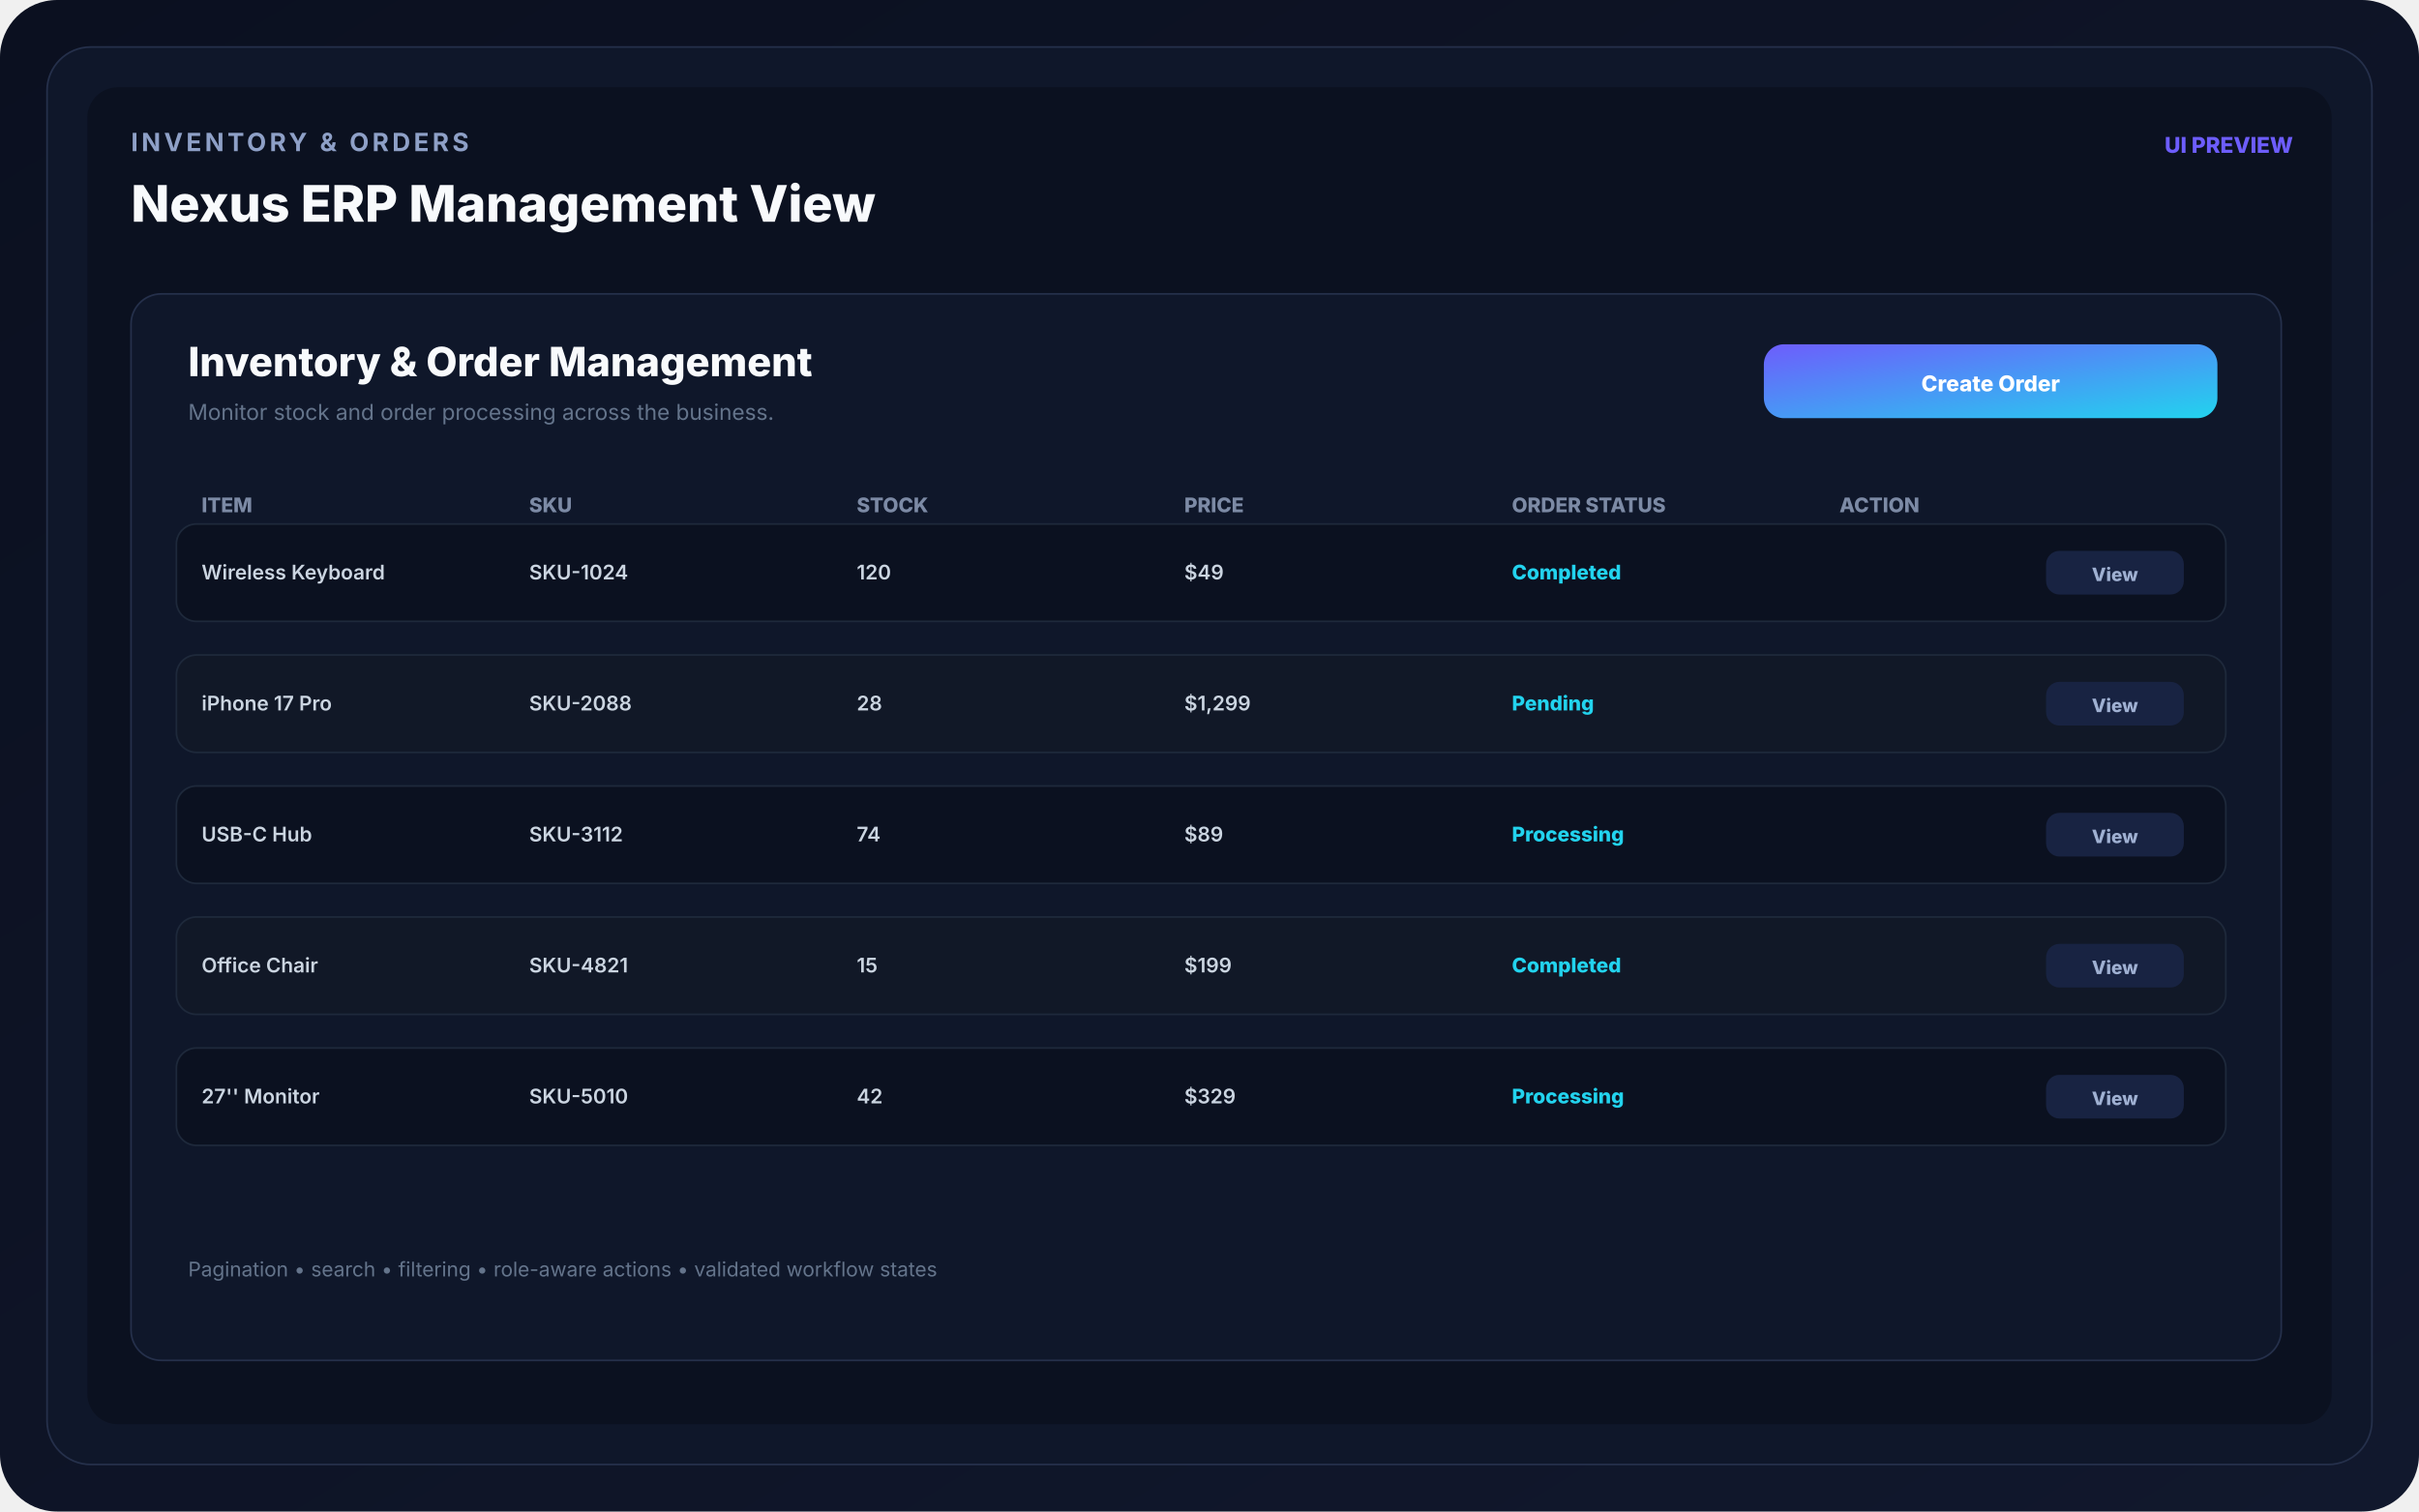
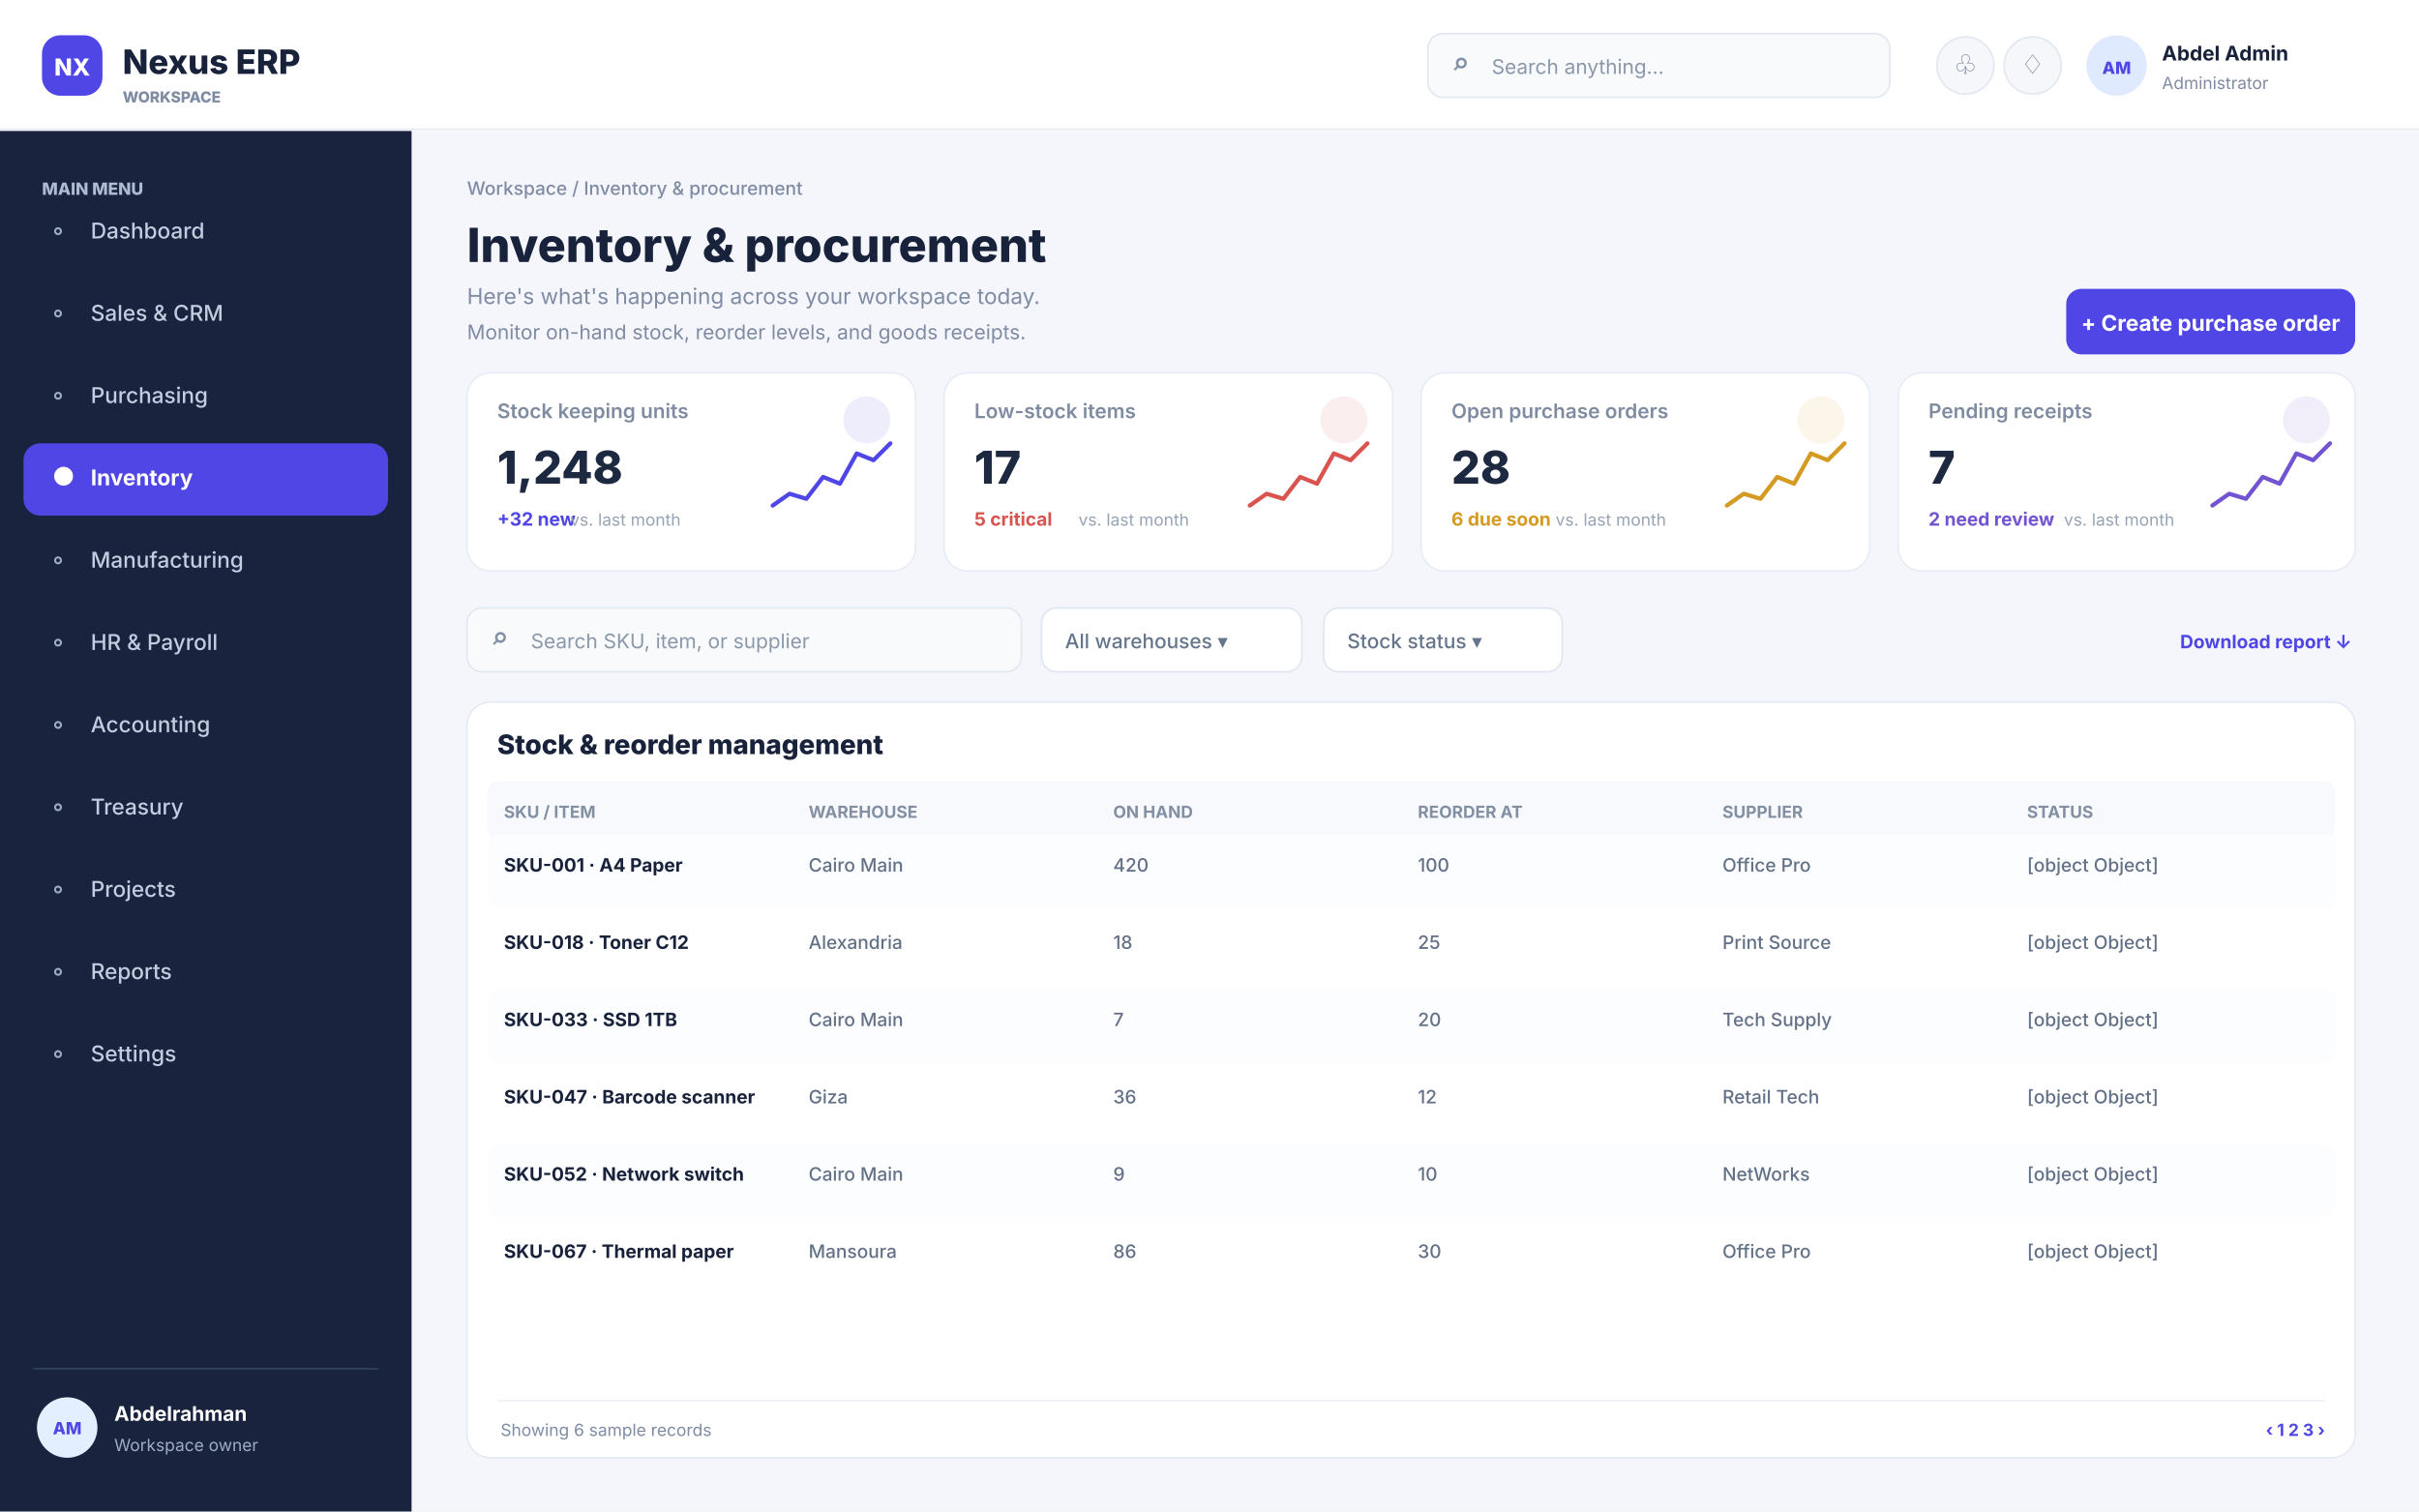
- <svg xmlns="http://www.w3.org/2000/svg" width="1440" height="900" viewBox="0 0 1440 900">
+ <svg xmlns="http://www.w3.org/2000/svg" width="1440" height="900" viewBox="0 0 1440 900" role="img" aria-labelledby="title desc">
  <defs>
-     <linearGradient id="bg" x1="0" y1="0" x2="1" y2="1">
-       <stop offset="0" stop-color="#0b1020" />
-       <stop offset="1" stop-color="#11182d" />
+     <linearGradient id="pageGlow" x1="0" y1="0" x2="1" y2="1">
+       <stop offset="0%" stop-color="#4f46e5" />
+       <stop offset="100%" stop-color="#0e9f82" />
    </linearGradient>
-     <linearGradient id="accent" x1="0" y1="0" x2="1" y2="1">
-       <stop offset="0" stop-color="#6d5dfc" />
-       <stop offset="1" stop-color="#22d3ee" />
+     <linearGradient id="heroGlow" x1="0" y1="0" x2="1" y2="1">
+       <stop offset="0%" stop-color="#112a47" />
+       <stop offset="100%" stop-color="#4f46e5" />
    </linearGradient>
-     <filter id="shadow" x="-20%" y="-20%" width="140%" height="140%">
-       <feDropShadow dx="0" dy="12" stdDeviation="18" flood-color="#000000" flood-opacity=".25" />
+     <linearGradient id="photo1" x1="0" y1="0" x2="1" y2="1">
+       <stop offset="0%" stop-color="#c9d9e6" />
+       <stop offset="55%" stop-color="#90b2c5" />
+       <stop offset="100%" stop-color="#5d8997" />
+     </linearGradient>
+     <linearGradient id="photo2" x1="0" y1="0" x2="1" y2="1">
+       <stop offset="0%" stop-color="#d9d7c7" />
+       <stop offset="100%" stop-color="#91a29b" />
+     </linearGradient>
+     <linearGradient id="photo3" x1="0" y1="0" x2="1" y2="1">
+       <stop offset="0%" stop-color="#bdc9d5" />
+       <stop offset="100%" stop-color="#647f90" />
+     </linearGradient>
+     <filter id="shadow" x="-20%" y="-20%" width="140%" height="150%">
+       <feDropShadow dx="0" dy="5" stdDeviation="8" flood-color="#10233e" flood-opacity=".07" />
    </filter>
  </defs>
-   <rect width="1440" height="900" rx="34" fill="url(#bg)" />
-   <rect x="28" y="28" width="1384" height="844" rx="26" fill="#0f172a" stroke="#25304b" />
-   <rect x="52" y="52" width="1336" height="796" rx="18" fill="#0b1120" />
-   <text x="78" y="90" fill="#8ea0c7" font-family="Inter,Arial" font-size="15" font-weight="700" letter-spacing="2">INVENTORY &amp; ORDERS</text>
-   <text x="78" y="132" fill="#f8fafc" font-family="Inter,Arial" font-size="30" font-weight="800">Nexus ERP Management View</text>
-   <text x="1365" y="91" text-anchor="end" fill="#6d5dfc" font-family="Inter,Arial" font-size="13" font-weight="800">UI PREVIEW</text>
-   <rect x="78" y="175" width="1280" height="635" rx="18" fill="#0f172a" stroke="#25304b" />
-   <text x="112" y="224" fill="#f8fafc" font-family="Inter,Arial" font-size="24" font-weight="800">Inventory &amp; Order Management</text>
-   <text x="112" y="250" fill="#64748b" font-family="Inter,Arial" font-size="13">Monitor stock and order processing across the business.</text>
-   <rect x="1050" y="205" width="270" height="44" rx="12" fill="url(#accent)" />
-   <text x="1185" y="233" text-anchor="middle" fill="#fff" font-family="Inter,Arial" font-size="13" font-weight="800">Create Order</text>
-   <text x="120" y="305" fill="#7c8aa5" font-family="Inter,Arial" font-size="12" font-weight="800">ITEM</text>
-   <text x="315" y="305" fill="#7c8aa5" font-family="Inter,Arial" font-size="12" font-weight="800">SKU</text>
-   <text x="510" y="305" fill="#7c8aa5" font-family="Inter,Arial" font-size="12" font-weight="800">STOCK</text>
-   <text x="705" y="305" fill="#7c8aa5" font-family="Inter,Arial" font-size="12" font-weight="800">PRICE</text>
-   <text x="900" y="305" fill="#7c8aa5" font-family="Inter,Arial" font-size="12" font-weight="800">ORDER STATUS</text>
-   <text x="1095" y="305" fill="#7c8aa5" font-family="Inter,Arial" font-size="12" font-weight="800">ACTION</text>
-   <rect x="105" y="312" width="1220" height="58" rx="12" fill="#0b1120" stroke="#1e293b" />
-   <text x="120" y="345" fill="#cbd5e1" font-family="Inter,Arial" font-size="12" font-weight="600">Wireless Keyboard</text>
-   <text x="315" y="345" fill="#cbd5e1" font-family="Inter,Arial" font-size="12" font-weight="600">SKU-1024</text>
-   <text x="510" y="345" fill="#cbd5e1" font-family="Inter,Arial" font-size="12" font-weight="600">120</text>
-   <text x="705" y="345" fill="#cbd5e1" font-family="Inter,Arial" font-size="12" font-weight="600">$49</text>
-   <text x="900" y="345" fill="#22d3ee" font-family="Inter,Arial" font-size="12" font-weight="800">Completed</text>
-   <rect x="1218" y="328" width="82" height="26" rx="8" fill="#182342" />
-   <text x="1259" y="346" text-anchor="middle" fill="#9fb0d2" font-family="Inter,Arial" font-size="11" font-weight="800">View</text>
-   <rect x="105" y="390" width="1220" height="58" rx="12" fill="#111827" stroke="#1e293b" />
-   <text x="120" y="423" fill="#cbd5e1" font-family="Inter,Arial" font-size="12" font-weight="600">iPhone 17 Pro</text>
-   <text x="315" y="423" fill="#cbd5e1" font-family="Inter,Arial" font-size="12" font-weight="600">SKU-2088</text>
-   <text x="510" y="423" fill="#cbd5e1" font-family="Inter,Arial" font-size="12" font-weight="600">28</text>
-   <text x="705" y="423" fill="#cbd5e1" font-family="Inter,Arial" font-size="12" font-weight="600">$1,299</text>
-   <text x="900" y="423" fill="#22d3ee" font-family="Inter,Arial" font-size="12" font-weight="800">Pending</text>
-   <rect x="1218" y="406" width="82" height="26" rx="8" fill="#182342" />
-   <text x="1259" y="424" text-anchor="middle" fill="#9fb0d2" font-family="Inter,Arial" font-size="11" font-weight="800">View</text>
-   <rect x="105" y="468" width="1220" height="58" rx="12" fill="#0b1120" stroke="#1e293b" />
-   <text x="120" y="501" fill="#cbd5e1" font-family="Inter,Arial" font-size="12" font-weight="600">USB-C Hub</text>
-   <text x="315" y="501" fill="#cbd5e1" font-family="Inter,Arial" font-size="12" font-weight="600">SKU-3112</text>
-   <text x="510" y="501" fill="#cbd5e1" font-family="Inter,Arial" font-size="12" font-weight="600">74</text>
-   <text x="705" y="501" fill="#cbd5e1" font-family="Inter,Arial" font-size="12" font-weight="600">$89</text>
-   <text x="900" y="501" fill="#22d3ee" font-family="Inter,Arial" font-size="12" font-weight="800">Processing</text>
-   <rect x="1218" y="484" width="82" height="26" rx="8" fill="#182342" />
-   <text x="1259" y="502" text-anchor="middle" fill="#9fb0d2" font-family="Inter,Arial" font-size="11" font-weight="800">View</text>
-   <rect x="105" y="546" width="1220" height="58" rx="12" fill="#111827" stroke="#1e293b" />
-   <text x="120" y="579" fill="#cbd5e1" font-family="Inter,Arial" font-size="12" font-weight="600">Office Chair</text>
-   <text x="315" y="579" fill="#cbd5e1" font-family="Inter,Arial" font-size="12" font-weight="600">SKU-4821</text>
-   <text x="510" y="579" fill="#cbd5e1" font-family="Inter,Arial" font-size="12" font-weight="600">15</text>
-   <text x="705" y="579" fill="#cbd5e1" font-family="Inter,Arial" font-size="12" font-weight="600">$199</text>
-   <text x="900" y="579" fill="#22d3ee" font-family="Inter,Arial" font-size="12" font-weight="800">Completed</text>
-   <rect x="1218" y="562" width="82" height="26" rx="8" fill="#182342" />
-   <text x="1259" y="580" text-anchor="middle" fill="#9fb0d2" font-family="Inter,Arial" font-size="11" font-weight="800">View</text>
-   <rect x="105" y="624" width="1220" height="58" rx="12" fill="#0b1120" stroke="#1e293b" />
-   <text x="120" y="657" fill="#cbd5e1" font-family="Inter,Arial" font-size="12" font-weight="600">27'' Monitor</text>
-   <text x="315" y="657" fill="#cbd5e1" font-family="Inter,Arial" font-size="12" font-weight="600">SKU-5010</text>
-   <text x="510" y="657" fill="#cbd5e1" font-family="Inter,Arial" font-size="12" font-weight="600">42</text>
-   <text x="705" y="657" fill="#cbd5e1" font-family="Inter,Arial" font-size="12" font-weight="600">$329</text>
-   <text x="900" y="657" fill="#22d3ee" font-family="Inter,Arial" font-size="12" font-weight="800">Processing</text>
-   <rect x="1218" y="640" width="82" height="26" rx="8" fill="#182342" />
-   <text x="1259" y="658" text-anchor="middle" fill="#9fb0d2" font-family="Inter,Arial" font-size="11" font-weight="800">View</text>
-   <text x="112" y="760" fill="#64748b" font-family="Inter,Arial" font-size="12">Pagination • search • filtering • role-aware actions • validated workflow states</text>
+   <rect x="0" y="0" width="1440" height="900" rx="0" fill="#f4f6fb" stroke="none" stroke-width="1" />
+   <rect x="0" y="0" width="1440" height="78" rx="0" fill="#ffffff" stroke="none" stroke-width="1" />
+   <line x1="0" y1="77" x2="1440" y2="77" stroke="#e5ebf3" stroke-width="1" />
+   <rect x="25" y="21" width="36" height="36" rx="11" fill="#4f46e5" stroke="none" stroke-width="1" />
+   <text x="43" y="45" font-family="Inter, Arial, sans-serif" font-size="14" fill="#ffffff" font-weight="800" text-anchor="middle">NX</text>
+   <text x="73" y="44" font-family="Inter, Arial, sans-serif" font-size="20" fill="#18223b" font-weight="800" text-anchor="start">Nexus ERP</text>
+   <text x="73" y="61" font-family="Inter, Arial, sans-serif" font-size="9" fill="#7f8ba2" font-weight="800" text-anchor="start">WORKSPACE</text>
+   <rect x="850" y="20" width="275" height="38" rx="9" fill="#f8fafc" stroke="#e2e8f0" stroke-width="1" />
+   <text x="864" y="44" font-family="Inter, Arial, sans-serif" font-size="18" fill="#8090a5" font-weight="600" text-anchor="start">⌕</text>
+   <text x="888" y="44" font-family="Inter, Arial, sans-serif" font-size="12" fill="#8a98aa" font-weight="400" text-anchor="start">Search anything...</text>
+   <circle cx="1170" cy="39" r="17" fill="#f5f7fb" stroke="#e1e8f0" stroke-width="1" />
+   <text x="1170" y="44" font-family="Inter, Arial, sans-serif" font-size="16" fill="#7f8ba2" font-weight="600" text-anchor="middle">♧</text>
+   <circle cx="1210" cy="39" r="17" fill="#f5f7fb" stroke="#e1e8f0" stroke-width="1" />
+   <text x="1210" y="44" font-family="Inter, Arial, sans-serif" font-size="16" fill="#7f8ba2" font-weight="600" text-anchor="middle">♢</text>
+   <circle cx="1260" cy="39" r="18" fill="#e0eaff" stroke="none" stroke-width="1" />
+   <text x="1260" y="44" font-family="Inter, Arial, sans-serif" font-size="10" fill="#4f46e5" font-weight="800" text-anchor="middle">AM</text>
+   <text x="1287" y="36" font-family="Inter, Arial, sans-serif" font-size="12" fill="#18223b" font-weight="700" text-anchor="start">Abdel Admin</text>
+   <text x="1287" y="53" font-family="Inter, Arial, sans-serif" font-size="10" fill="#7f8ba2" font-weight="400" text-anchor="start">Administrator</text>
+   <rect x="0" y="78" width="245" height="822" rx="0" fill="#19233d" stroke="none" stroke-width="1" />
+   <text x="25" y="116" font-family="Inter, Arial, sans-serif" font-size="10" fill="#aebbd0" font-weight="800" text-anchor="start">MAIN MENU</text>
+   <text x="31" y="142" font-family="Inter, Arial, sans-serif" font-size="15" fill="#9eacc3" font-weight="700" text-anchor="start">◦</text>
+   <text x="54" y="142" font-family="Inter, Arial, sans-serif" font-size="13" fill="#c3cde0" font-weight="500" text-anchor="start">Dashboard</text>
+   <text x="31" y="191" font-family="Inter, Arial, sans-serif" font-size="15" fill="#9eacc3" font-weight="700" text-anchor="start">◦</text>
+   <text x="54" y="191" font-family="Inter, Arial, sans-serif" font-size="13" fill="#c3cde0" font-weight="500" text-anchor="start">Sales &amp; CRM</text>
+   <text x="31" y="240" font-family="Inter, Arial, sans-serif" font-size="15" fill="#9eacc3" font-weight="700" text-anchor="start">◦</text>
+   <text x="54" y="240" font-family="Inter, Arial, sans-serif" font-size="13" fill="#c3cde0" font-weight="500" text-anchor="start">Purchasing</text>
+   <rect x="14" y="264" width="217" height="43" rx="10" fill="#4f46e5" stroke="none" stroke-width="1" />
+   <text x="31" y="289" font-family="Inter, Arial, sans-serif" font-size="15" fill="#ffffff" font-weight="700" text-anchor="start">●</text>
+   <text x="54" y="289" font-family="Inter, Arial, sans-serif" font-size="13" fill="#ffffff" font-weight="700" text-anchor="start">Inventory</text>
+   <text x="31" y="338" font-family="Inter, Arial, sans-serif" font-size="15" fill="#9eacc3" font-weight="700" text-anchor="start">◦</text>
+   <text x="54" y="338" font-family="Inter, Arial, sans-serif" font-size="13" fill="#c3cde0" font-weight="500" text-anchor="start">Manufacturing</text>
+   <text x="31" y="387" font-family="Inter, Arial, sans-serif" font-size="15" fill="#9eacc3" font-weight="700" text-anchor="start">◦</text>
+   <text x="54" y="387" font-family="Inter, Arial, sans-serif" font-size="13" fill="#c3cde0" font-weight="500" text-anchor="start">HR &amp; Payroll</text>
+   <text x="31" y="436" font-family="Inter, Arial, sans-serif" font-size="15" fill="#9eacc3" font-weight="700" text-anchor="start">◦</text>
+   <text x="54" y="436" font-family="Inter, Arial, sans-serif" font-size="13" fill="#c3cde0" font-weight="500" text-anchor="start">Accounting</text>
+   <text x="31" y="485" font-family="Inter, Arial, sans-serif" font-size="15" fill="#9eacc3" font-weight="700" text-anchor="start">◦</text>
+   <text x="54" y="485" font-family="Inter, Arial, sans-serif" font-size="13" fill="#c3cde0" font-weight="500" text-anchor="start">Treasury</text>
+   <text x="31" y="534" font-family="Inter, Arial, sans-serif" font-size="15" fill="#9eacc3" font-weight="700" text-anchor="start">◦</text>
+   <text x="54" y="534" font-family="Inter, Arial, sans-serif" font-size="13" fill="#c3cde0" font-weight="500" text-anchor="start">Projects</text>
+   <text x="31" y="583" font-family="Inter, Arial, sans-serif" font-size="15" fill="#9eacc3" font-weight="700" text-anchor="start">◦</text>
+   <text x="54" y="583" font-family="Inter, Arial, sans-serif" font-size="13" fill="#c3cde0" font-weight="500" text-anchor="start">Reports</text>
+   <text x="31" y="632" font-family="Inter, Arial, sans-serif" font-size="15" fill="#9eacc3" font-weight="700" text-anchor="start">◦</text>
+   <text x="54" y="632" font-family="Inter, Arial, sans-serif" font-size="13" fill="#c3cde0" font-weight="500" text-anchor="start">Settings</text>
+   <line x1="20" y1="815" x2="225" y2="815" stroke="#31425e" stroke-width="1" />
+   <circle cx="40" cy="850" r="18" fill="#e3efff" stroke="none" stroke-width="1" />
+   <text x="40" y="854" font-family="Inter, Arial, sans-serif" font-size="10" fill="#4f46e5" font-weight="800" text-anchor="middle">AM</text>
+   <text x="68" y="846" font-family="Inter, Arial, sans-serif" font-size="12" fill="#ffffff" font-weight="700" text-anchor="start">Abdelrahman</text>
+   <text x="68" y="864" font-family="Inter, Arial, sans-serif" font-size="10" fill="#9eacc3" font-weight="400" text-anchor="start">Workspace owner</text>
+   <text x="278" y="116" font-family="Inter, Arial, sans-serif" font-size="11" fill="#7f8ba2" font-weight="500" text-anchor="start">Workspace  /  Inventory &amp; procurement</text>
+   <text x="278" y="156" font-family="Inter, Arial, sans-serif" font-size="28" fill="#18223b" font-weight="800" text-anchor="start">Inventory &amp; procurement</text>
+   <text x="278" y="181" font-family="Inter, Arial, sans-serif" font-size="13" fill="#7f8ba2" font-weight="400" text-anchor="start">Here's what's happening across your workspace today.</text>
+   <text x="278" y="202" font-family="Inter, Arial, sans-serif" font-size="12" fill="#7f8ba2" font-weight="400" text-anchor="start">Monitor on-hand stock, reorder levels, and goods receipts.</text>
+   <rect x="1230" y="172" width="172" height="39" rx="9" fill="#4f46e5" stroke="none" stroke-width="1" />
+   <text x="1316" y="197" font-family="Inter, Arial, sans-serif" font-size="13" fill="#ffffff" font-weight="700" text-anchor="middle">+ Create purchase order</text>
+   <rect x="278" y="222" width="267" height="118" rx="14" fill="#ffffff" stroke="#e7edf5" stroke-width="1" />
+   <circle cx="516" cy="250" r="14" fill="#4f46e518" stroke="none" stroke-width="1" />
+   <text x="296" y="249" font-family="Inter, Arial, sans-serif" font-size="12" fill="#7e8ba0" font-weight="600" text-anchor="start">Stock keeping units</text>
+   <text x="296" y="288" font-family="Inter, Arial, sans-serif" font-size="27" fill="#1c2940" font-weight="800" text-anchor="start">1,248</text>
+   <text x="296" y="313" font-family="Inter, Arial, sans-serif" font-size="11" fill="#4f46e5" font-weight="700" text-anchor="start">+32 new</text>
+   <text x="339.4" y="313" font-family="Inter, Arial, sans-serif" font-size="10" fill="#97a3b4" font-weight="400" text-anchor="start"> vs. last month</text>
+   <path d="M 460 301 l 10 -7 l 10 3 l 10 -13 l 10 4 l 10 -18 l 10 4 l 10 -10" fill="none" stroke="#4f46e5" stroke-width="2.5" stroke-linecap="round" stroke-linejoin="round" />
+   <rect x="562" y="222" width="267" height="118" rx="14" fill="#ffffff" stroke="#e7edf5" stroke-width="1" />
+   <circle cx="800" cy="250" r="14" fill="#d9534f18" stroke="none" stroke-width="1" />
+   <text x="580" y="249" font-family="Inter, Arial, sans-serif" font-size="12" fill="#7e8ba0" font-weight="600" text-anchor="start">Low-stock items</text>
+   <text x="580" y="288" font-family="Inter, Arial, sans-serif" font-size="27" fill="#1c2940" font-weight="800" text-anchor="start">17</text>
+   <text x="580" y="313" font-family="Inter, Arial, sans-serif" font-size="11" fill="#d9534f" font-weight="700" text-anchor="start">5 critical</text>
+   <text x="642" y="313" font-family="Inter, Arial, sans-serif" font-size="10" fill="#97a3b4" font-weight="400" text-anchor="start"> vs. last month</text>
+   <path d="M 744 301 l 10 -7 l 10 3 l 10 -13 l 10 4 l 10 -18 l 10 4 l 10 -10" fill="none" stroke="#d9534f" stroke-width="2.5" stroke-linecap="round" stroke-linejoin="round" />
+   <rect x="846" y="222" width="267" height="118" rx="14" fill="#ffffff" stroke="#e7edf5" stroke-width="1" />
+   <circle cx="1084" cy="250" r="14" fill="#d49a2218" stroke="none" stroke-width="1" />
+   <text x="864" y="249" font-family="Inter, Arial, sans-serif" font-size="12" fill="#7e8ba0" font-weight="600" text-anchor="start">Open purchase orders</text>
+   <text x="864" y="288" font-family="Inter, Arial, sans-serif" font-size="27" fill="#1c2940" font-weight="800" text-anchor="start">28</text>
+   <text x="864" y="313" font-family="Inter, Arial, sans-serif" font-size="11" fill="#d49a22" font-weight="700" text-anchor="start">6 due soon</text>
+   <text x="926" y="313" font-family="Inter, Arial, sans-serif" font-size="10" fill="#97a3b4" font-weight="400" text-anchor="start"> vs. last month</text>
+   <path d="M 1028 301 l 10 -7 l 10 3 l 10 -13 l 10 4 l 10 -18 l 10 4 l 10 -10" fill="none" stroke="#d49a22" stroke-width="2.5" stroke-linecap="round" stroke-linejoin="round" />
+   <rect x="1130" y="222" width="272" height="118" rx="14" fill="#ffffff" stroke="#e7edf5" stroke-width="1" />
+   <circle cx="1373" cy="250" r="14" fill="#7254d118" stroke="none" stroke-width="1" />
+   <text x="1148" y="249" font-family="Inter, Arial, sans-serif" font-size="12" fill="#7e8ba0" font-weight="600" text-anchor="start">Pending receipts</text>
+   <text x="1148" y="288" font-family="Inter, Arial, sans-serif" font-size="27" fill="#1c2940" font-weight="800" text-anchor="start">7</text>
+   <text x="1148" y="313" font-family="Inter, Arial, sans-serif" font-size="11" fill="#7254d1" font-weight="700" text-anchor="start">2 need review</text>
+   <text x="1228.6" y="313" font-family="Inter, Arial, sans-serif" font-size="10" fill="#97a3b4" font-weight="400" text-anchor="start"> vs. last month</text>
+   <path d="M 1317 301 l 10 -7 l 10 3 l 10 -13 l 10 4 l 10 -18 l 10 4 l 10 -10" fill="none" stroke="#7254d1" stroke-width="2.5" stroke-linecap="round" stroke-linejoin="round" />
+   <rect x="278" y="362" width="330" height="38" rx="9" fill="#f8fafc" stroke="#e2e8f0" stroke-width="1" />
+   <text x="292" y="386" font-family="Inter, Arial, sans-serif" font-size="18" fill="#8090a5" font-weight="600" text-anchor="start">⌕</text>
+   <text x="316" y="386" font-family="Inter, Arial, sans-serif" font-size="12" fill="#8a98aa" font-weight="400" text-anchor="start">Search SKU, item, or supplier</text>
+   <rect x="620" y="362" width="155" height="38" rx="9" fill="#ffffff" stroke="#dfe6ef" stroke-width="1" />
+   <text x="634" y="386" font-family="Inter, Arial, sans-serif" font-size="12" fill="#65758b" font-weight="500" text-anchor="start">All warehouses  ▾</text>
+   <rect x="788" y="362" width="142" height="38" rx="9" fill="#ffffff" stroke="#dfe6ef" stroke-width="1" />
+   <text x="802" y="386" font-family="Inter, Arial, sans-serif" font-size="12" fill="#65758b" font-weight="500" text-anchor="start">Stock status  ▾</text>
+   <text x="1400" y="386" font-family="Inter, Arial, sans-serif" font-size="11" fill="#4f46e5" font-weight="700" text-anchor="end">Download report  ↓</text>
+   <rect x="278" y="418" width="1124" height="450" rx="14" fill="#ffffff" stroke="#e5ebf3" stroke-width="1" />
+   <text x="296" y="449" font-family="Inter, Arial, sans-serif" font-size="16" fill="#18223b" font-weight="800" text-anchor="start">Stock &amp; reorder management</text>
+   <rect x="290" y="465" width="1100" height="35" rx="7" fill="#f7f9fc" stroke="none" stroke-width="1" />
+   <text x="300" y="487" font-family="Inter, Arial, sans-serif" font-size="10" fill="#8390a3" font-weight="700" text-anchor="start">SKU / ITEM</text>
+   <text x="481.333" y="487" font-family="Inter, Arial, sans-serif" font-size="10" fill="#8390a3" font-weight="700" text-anchor="start">WAREHOUSE</text>
+   <text x="662.667" y="487" font-family="Inter, Arial, sans-serif" font-size="10" fill="#8390a3" font-weight="700" text-anchor="start">ON HAND</text>
+   <text x="844" y="487" font-family="Inter, Arial, sans-serif" font-size="10" fill="#8390a3" font-weight="700" text-anchor="start">REORDER AT</text>
+   <text x="1025.333" y="487" font-family="Inter, Arial, sans-serif" font-size="10" fill="#8390a3" font-weight="700" text-anchor="start">SUPPLIER</text>
+   <text x="1206.667" y="487" font-family="Inter, Arial, sans-serif" font-size="10" fill="#8390a3" font-weight="700" text-anchor="start">STATUS</text>
+   <rect x="290" y="497" width="1100" height="44" rx="7" fill="#fcfdff" stroke="none" stroke-width="1" />
+   <text x="300" y="519" font-family="Inter, Arial, sans-serif" font-size="11" fill="#18223b" font-weight="700" text-anchor="start">SKU-001 · A4 Paper</text>
+   <text x="481.333" y="519" font-family="Inter, Arial, sans-serif" font-size="11" fill="#637187" font-weight="500" text-anchor="start">Cairo Main</text>
+   <text x="662.667" y="519" font-family="Inter, Arial, sans-serif" font-size="11" fill="#637187" font-weight="500" text-anchor="start">420</text>
+   <text x="844" y="519" font-family="Inter, Arial, sans-serif" font-size="11" fill="#637187" font-weight="500" text-anchor="start">100</text>
+   <text x="1025.333" y="519" font-family="Inter, Arial, sans-serif" font-size="11" fill="#637187" font-weight="500" text-anchor="start">Office Pro</text>
+   <text x="1206.667" y="519" font-family="Inter, Arial, sans-serif" font-size="11" fill="#637187" font-weight="500" text-anchor="start">[object Object]</text>
+   <text x="300" y="565" font-family="Inter, Arial, sans-serif" font-size="11" fill="#18223b" font-weight="700" text-anchor="start">SKU-018 · Toner C12</text>
+   <text x="481.333" y="565" font-family="Inter, Arial, sans-serif" font-size="11" fill="#637187" font-weight="500" text-anchor="start">Alexandria</text>
+   <text x="662.667" y="565" font-family="Inter, Arial, sans-serif" font-size="11" fill="#637187" font-weight="500" text-anchor="start">18</text>
+   <text x="844" y="565" font-family="Inter, Arial, sans-serif" font-size="11" fill="#637187" font-weight="500" text-anchor="start">25</text>
+   <text x="1025.333" y="565" font-family="Inter, Arial, sans-serif" font-size="11" fill="#637187" font-weight="500" text-anchor="start">Print Source</text>
+   <text x="1206.667" y="565" font-family="Inter, Arial, sans-serif" font-size="11" fill="#637187" font-weight="500" text-anchor="start">[object Object]</text>
+   <rect x="290" y="589" width="1100" height="44" rx="7" fill="#fcfdff" stroke="none" stroke-width="1" />
+   <text x="300" y="611" font-family="Inter, Arial, sans-serif" font-size="11" fill="#18223b" font-weight="700" text-anchor="start">SKU-033 · SSD 1TB</text>
+   <text x="481.333" y="611" font-family="Inter, Arial, sans-serif" font-size="11" fill="#637187" font-weight="500" text-anchor="start">Cairo Main</text>
+   <text x="662.667" y="611" font-family="Inter, Arial, sans-serif" font-size="11" fill="#637187" font-weight="500" text-anchor="start">7</text>
+   <text x="844" y="611" font-family="Inter, Arial, sans-serif" font-size="11" fill="#637187" font-weight="500" text-anchor="start">20</text>
+   <text x="1025.333" y="611" font-family="Inter, Arial, sans-serif" font-size="11" fill="#637187" font-weight="500" text-anchor="start">Tech Supply</text>
+   <text x="1206.667" y="611" font-family="Inter, Arial, sans-serif" font-size="11" fill="#637187" font-weight="500" text-anchor="start">[object Object]</text>
+   <text x="300" y="657" font-family="Inter, Arial, sans-serif" font-size="11" fill="#18223b" font-weight="700" text-anchor="start">SKU-047 · Barcode scanner</text>
+   <text x="481.333" y="657" font-family="Inter, Arial, sans-serif" font-size="11" fill="#637187" font-weight="500" text-anchor="start">Giza</text>
+   <text x="662.667" y="657" font-family="Inter, Arial, sans-serif" font-size="11" fill="#637187" font-weight="500" text-anchor="start">36</text>
+   <text x="844" y="657" font-family="Inter, Arial, sans-serif" font-size="11" fill="#637187" font-weight="500" text-anchor="start">12</text>
+   <text x="1025.333" y="657" font-family="Inter, Arial, sans-serif" font-size="11" fill="#637187" font-weight="500" text-anchor="start">Retail Tech</text>
+   <text x="1206.667" y="657" font-family="Inter, Arial, sans-serif" font-size="11" fill="#637187" font-weight="500" text-anchor="start">[object Object]</text>
+   <rect x="290" y="681" width="1100" height="44" rx="7" fill="#fcfdff" stroke="none" stroke-width="1" />
+   <text x="300" y="703" font-family="Inter, Arial, sans-serif" font-size="11" fill="#18223b" font-weight="700" text-anchor="start">SKU-052 · Network switch</text>
+   <text x="481.333" y="703" font-family="Inter, Arial, sans-serif" font-size="11" fill="#637187" font-weight="500" text-anchor="start">Cairo Main</text>
+   <text x="662.667" y="703" font-family="Inter, Arial, sans-serif" font-size="11" fill="#637187" font-weight="500" text-anchor="start">9</text>
+   <text x="844" y="703" font-family="Inter, Arial, sans-serif" font-size="11" fill="#637187" font-weight="500" text-anchor="start">10</text>
+   <text x="1025.333" y="703" font-family="Inter, Arial, sans-serif" font-size="11" fill="#637187" font-weight="500" text-anchor="start">NetWorks</text>
+   <text x="1206.667" y="703" font-family="Inter, Arial, sans-serif" font-size="11" fill="#637187" font-weight="500" text-anchor="start">[object Object]</text>
+   <text x="300" y="749" font-family="Inter, Arial, sans-serif" font-size="11" fill="#18223b" font-weight="700" text-anchor="start">SKU-067 · Thermal paper</text>
+   <text x="481.333" y="749" font-family="Inter, Arial, sans-serif" font-size="11" fill="#637187" font-weight="500" text-anchor="start">Mansoura</text>
+   <text x="662.667" y="749" font-family="Inter, Arial, sans-serif" font-size="11" fill="#637187" font-weight="500" text-anchor="start">86</text>
+   <text x="844" y="749" font-family="Inter, Arial, sans-serif" font-size="11" fill="#637187" font-weight="500" text-anchor="start">30</text>
+   <text x="1025.333" y="749" font-family="Inter, Arial, sans-serif" font-size="11" fill="#637187" font-weight="500" text-anchor="start">Office Pro</text>
+   <text x="1206.667" y="749" font-family="Inter, Arial, sans-serif" font-size="11" fill="#637187" font-weight="500" text-anchor="start">[object Object]</text>
+   <line x1="296" y1="834" x2="1384" y2="834" stroke="#edf1f6" stroke-width="1" />
+   <text x="298" y="855" font-family="Inter, Arial, sans-serif" font-size="10" fill="#7f8ba2" font-weight="400" text-anchor="start">Showing 6 sample records</text>
+   <text x="1384" y="855" font-family="Inter, Arial, sans-serif" font-size="10" fill="#4f46e5" font-weight="700" text-anchor="end">‹     1     2     3     ›</text>
</svg>
